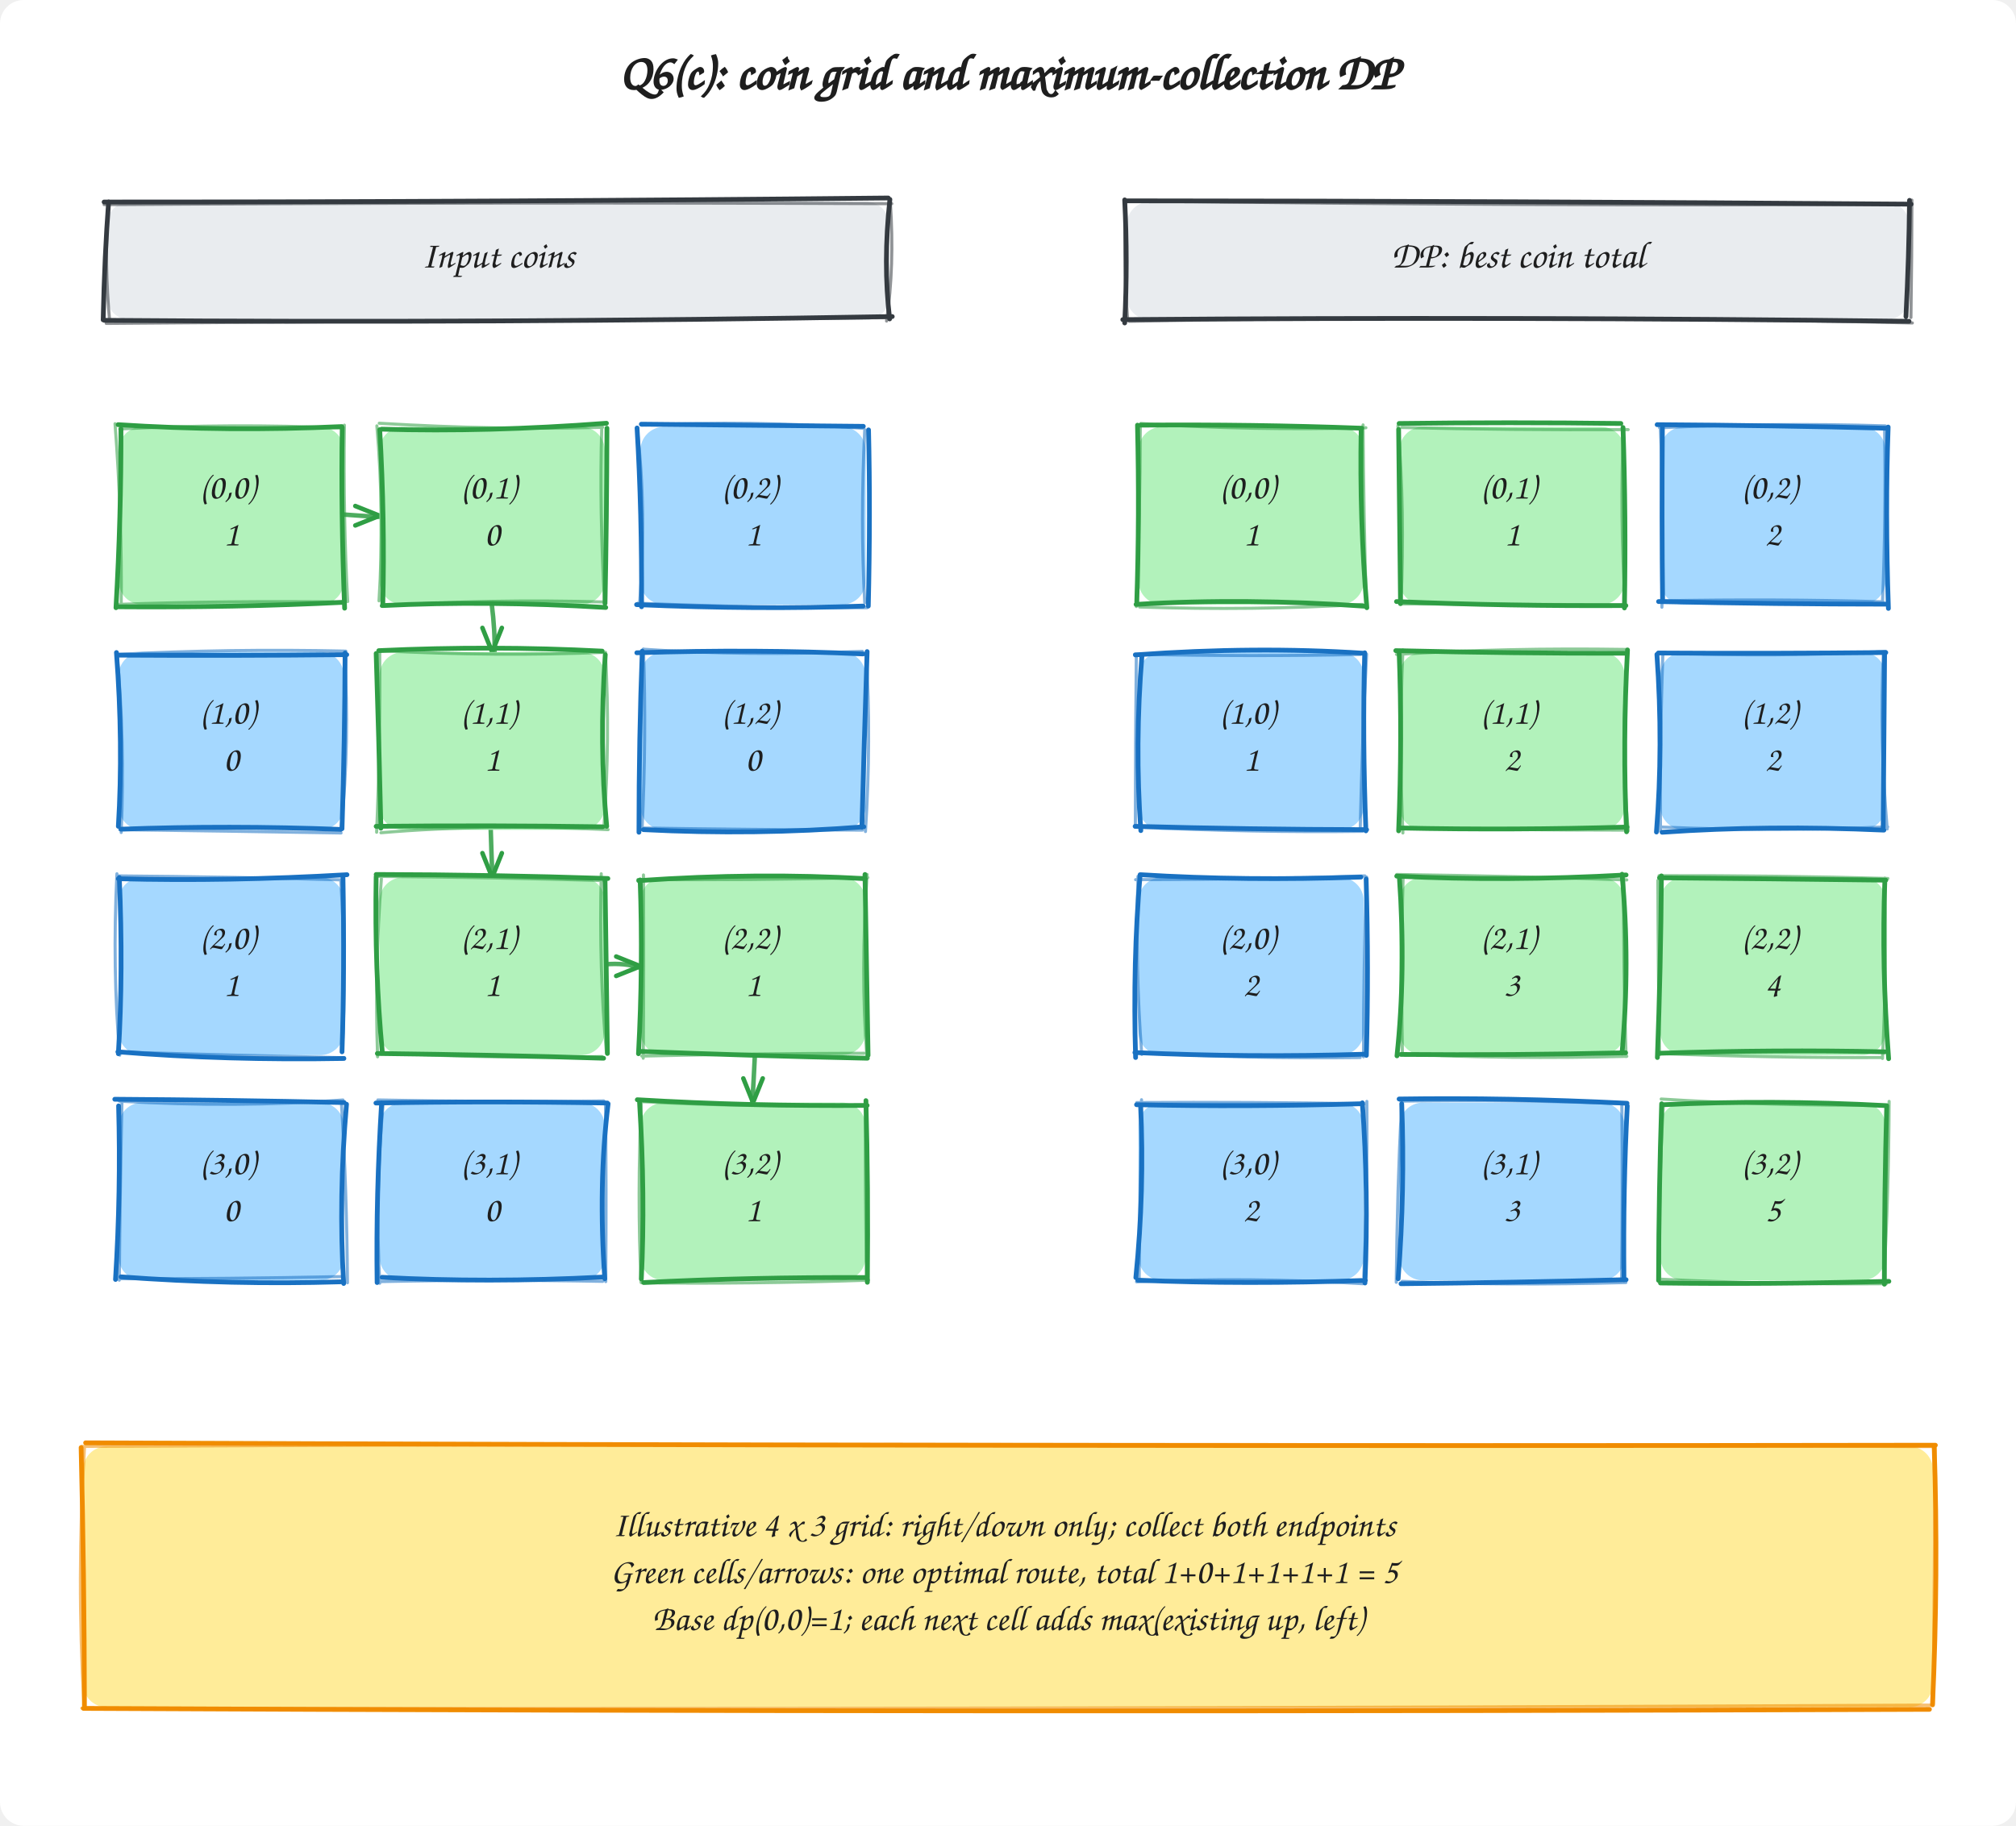
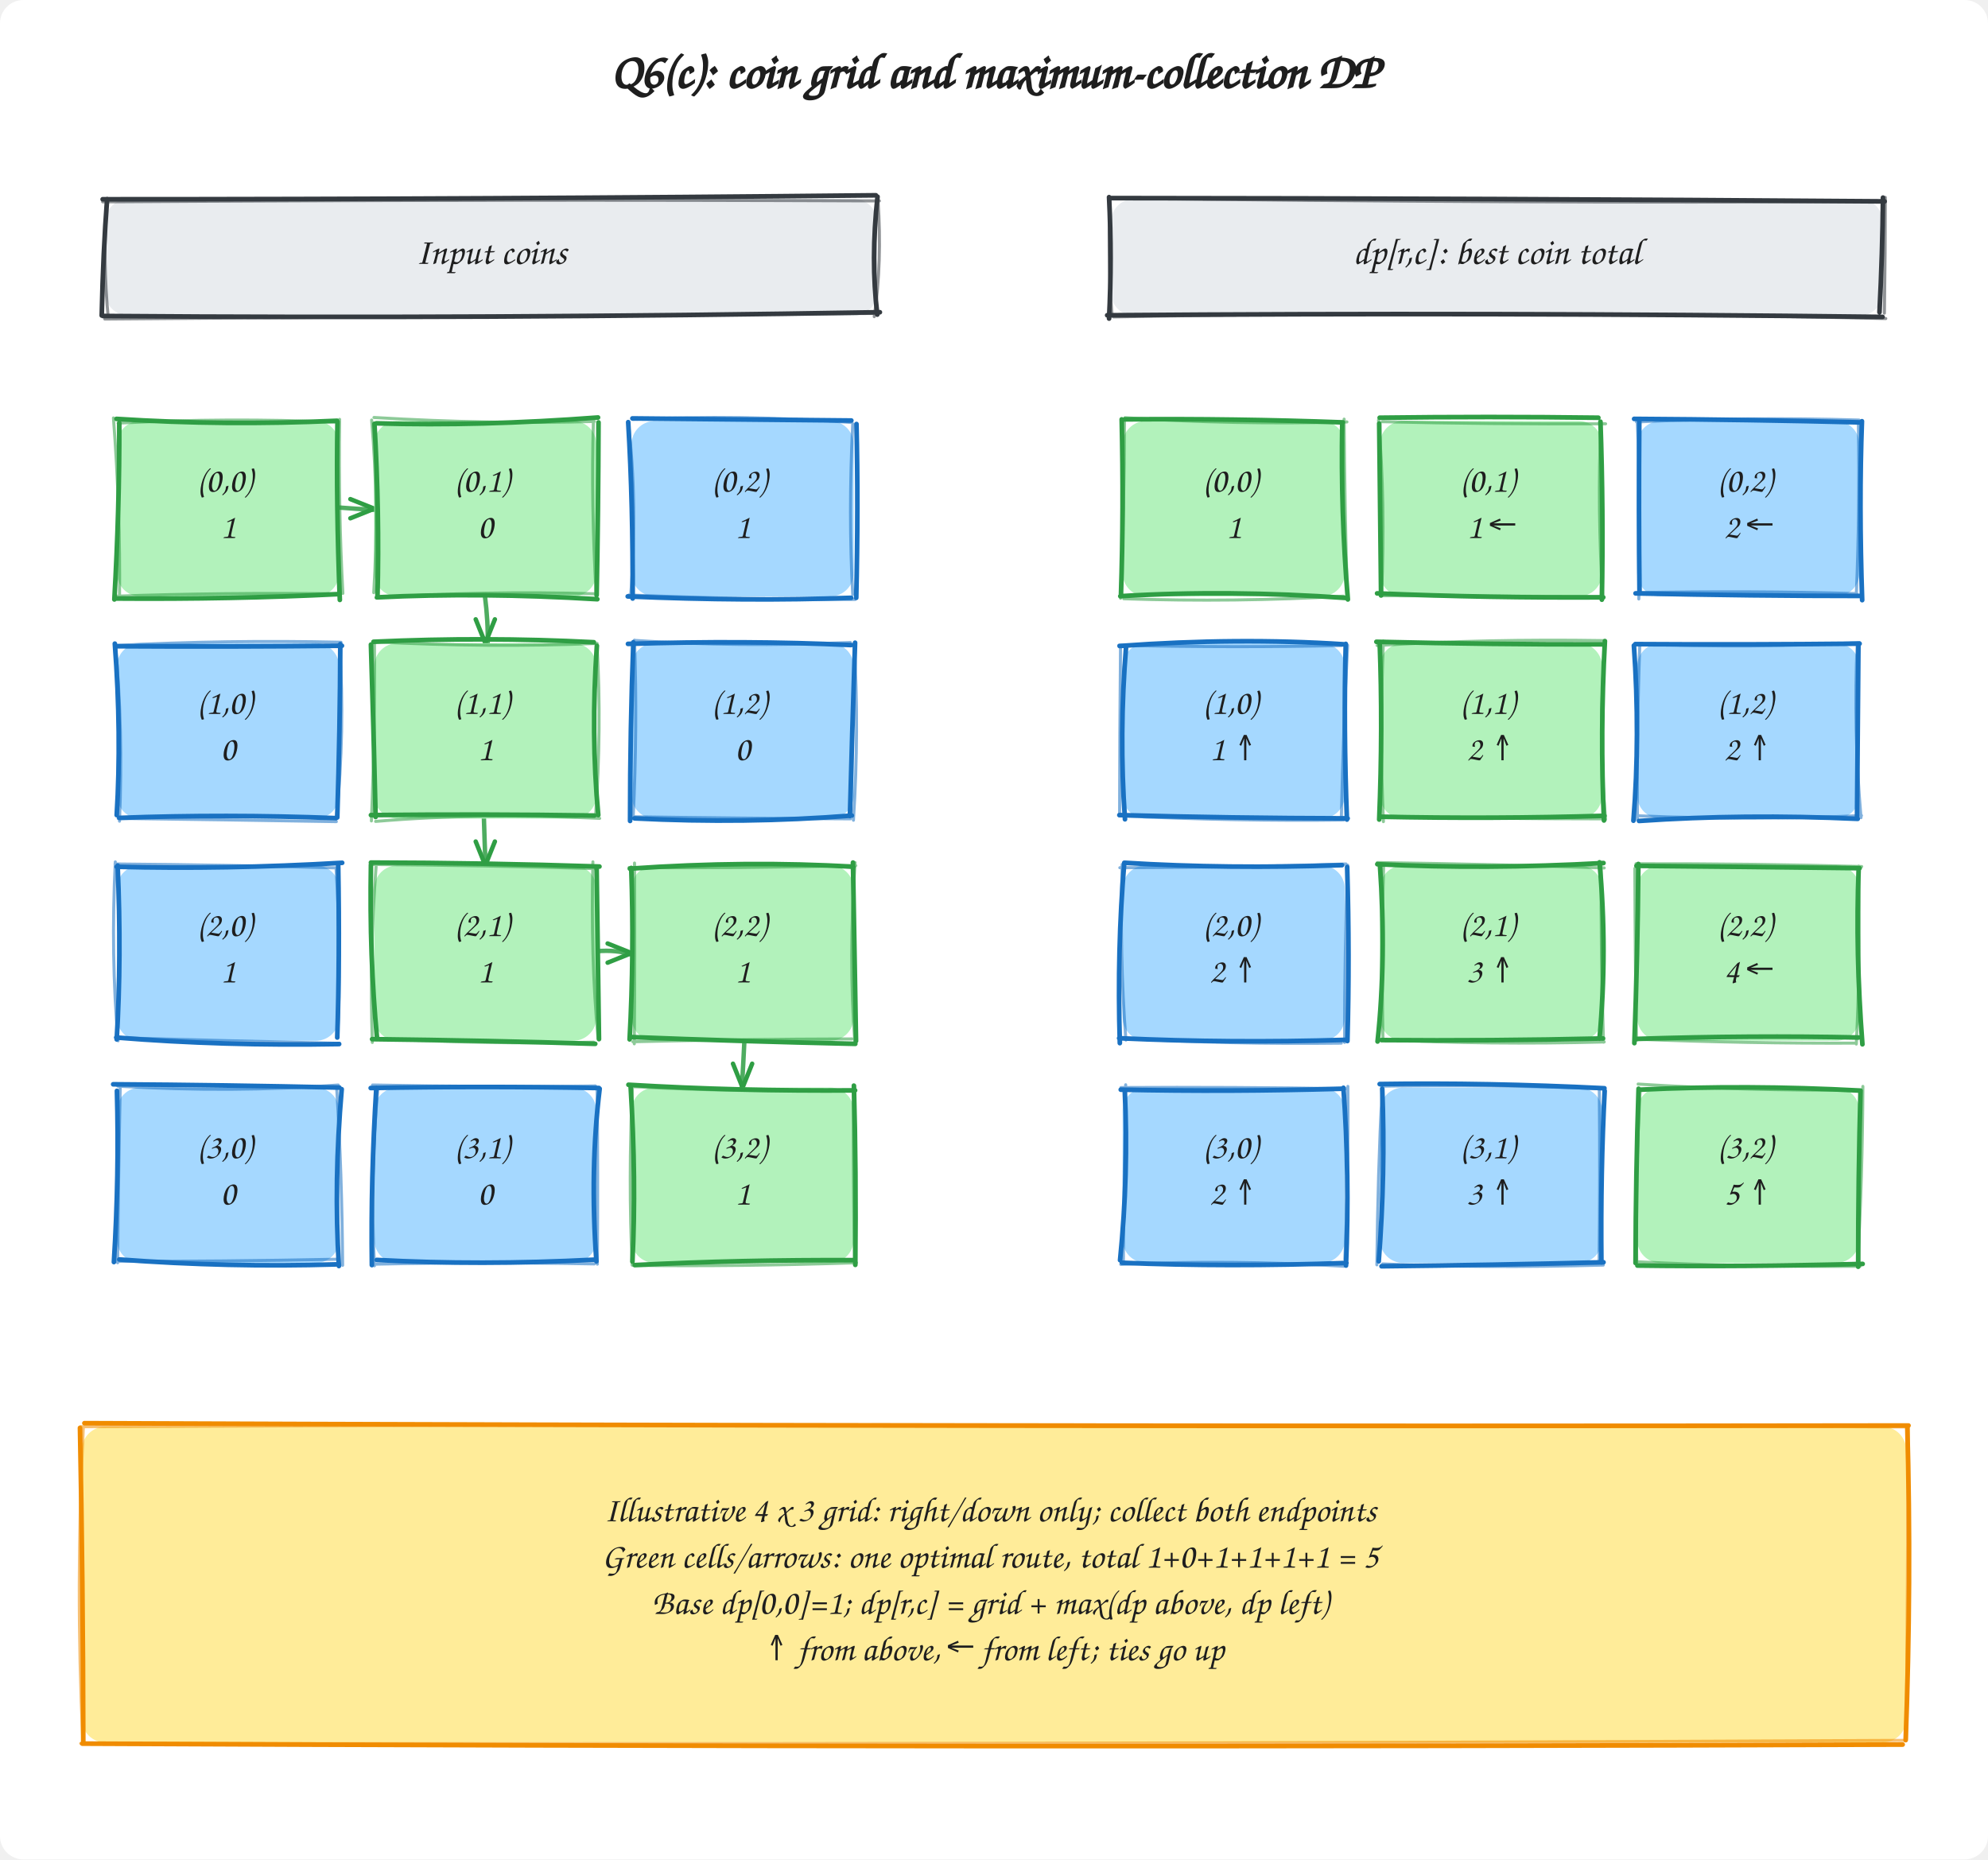
- <svg xmlns="http://www.w3.org/2000/svg" width="850" height="770" viewBox="0 0 850 770" role="img" aria-label="Q6(c): coin grid and maximum-collection DP">
-   <rect width="850" height="770" fill="#ffffff" rx="10" />
+ <svg xmlns="http://www.w3.org/2000/svg" width="850" height="795" viewBox="0 0 850 795" role="img" aria-label="Q6(c): coin grid and maximum-collection DP">
+   <rect width="850" height="795" fill="#ffffff" rx="10" />
  <text text-anchor="middle" dominant-baseline="central" font-family="&quot;Segoe Print&quot;, &quot;Bradley Hand&quot;, Chilanka, &quot;Comic Sans MS&quot;, &quot;Comic Neue&quot;, cursive" font-size="21" font-weight="bold" fill="#1e1e1e">
    <tspan x="425.0" y="34.0">Q6(c): coin grid and maximum-collection DP</tspan>
  </text>
  <path d="M144.9 217.0 Q152.5 217.6 160.6 218.0" fill="none" stroke="#2f9e44" stroke-width="1.9" stroke-linecap="round" opacity="0.85" />
  <path d="M149.8 221.6 L160.0 217.5 L149.8 213.4" fill="none" stroke="#2f9e44" stroke-width="1.9" stroke-linecap="round" stroke-linejoin="round" />
  <path d="M207.3 254.5 Q208.8 266.3 208.5 275.4" fill="none" stroke="#2f9e44" stroke-width="1.9" stroke-linecap="round" opacity="0.85" />
  <path d="M203.4 264.8 L207.5 275.0 L211.6 264.8" fill="none" stroke="#2f9e44" stroke-width="1.9" stroke-linecap="round" stroke-linejoin="round" />
  <path d="M206.9 349.7 Q207.2 360.3 207.6 369.7" fill="none" stroke="#2f9e44" stroke-width="1.9" stroke-linecap="round" opacity="0.85" />
  <path d="M203.4 359.8 L207.5 370.0 L211.6 359.8" fill="none" stroke="#2f9e44" stroke-width="1.9" stroke-linecap="round" stroke-linejoin="round" />
  <path d="M255.3 406.7 Q263.4 406.0 270.0 408.1" fill="none" stroke="#2f9e44" stroke-width="1.9" stroke-linecap="round" opacity="0.85" />
  <path d="M259.8 411.6 L270.0 407.5 L259.8 403.4" fill="none" stroke="#2f9e44" stroke-width="1.9" stroke-linecap="round" stroke-linejoin="round" />
  <path d="M318.3 444.6 Q317.8 455.0 317.2 465.2" fill="none" stroke="#2f9e44" stroke-width="1.9" stroke-linecap="round" opacity="0.85" />
  <path d="M313.4 454.8 L317.5 465.0 L321.6 454.8" fill="none" stroke="#2f9e44" stroke-width="1.9" stroke-linecap="round" stroke-linejoin="round" />
  <rect x="45.0" y="85.0" width="330.0" height="50.0" rx="10" fill="#e9ecef" />
  <path d="M43.9 85.2 Q209.4 85.2 374.5 83.5 M375.2 84.1 Q372.3 110.9 375.1 134.5 M376.2 133.5 Q209.5 136.4 44.0 135.1 M43.5 134.9 Q44.1 107.5 45.8 85.1" fill="none" stroke="#343a40" stroke-width="2" stroke-linecap="round" />
  <path d="M43.9 86.3 Q211.1 85.2 376.0 85.9 M375.4 85.6 Q377.2 112.1 373.8 135.4 M373.9 134.0 Q209.4 135.1 44.8 136.4 M46.3 136.1 Q43.9 111.2 45.6 86.1" fill="none" stroke="#343a40" stroke-width="1.3" stroke-linecap="round" opacity="0.55" />
  <text text-anchor="middle" dominant-baseline="central" font-family="&quot;Segoe Print&quot;, &quot;Bradley Hand&quot;, Chilanka, &quot;Comic Sans MS&quot;, &quot;Comic Neue&quot;, cursive" font-size="16" font-weight="normal" fill="#1e1e1e">
    <tspan x="210.0" y="110.0">Input coins</tspan>
  </text>
  <rect x="475.0" y="85.0" width="330.0" height="50.0" rx="10" fill="#e9ecef" />
  <path d="M475.1 84.7 Q637.4 84.8 805.8 86.1 M805.1 84.5 Q804.9 107.9 803.6 133.5 M804.9 135.5 Q638.4 133.5 473.4 134.8 M474.2 136.2 Q475.5 110.6 474.2 84.3" fill="none" stroke="#343a40" stroke-width="2" stroke-linecap="round" />
  <path d="M476.4 84.7 Q642.3 87.0 805.1 86.2 M806.1 84.4 Q806.1 107.2 805.7 133.9 M806.3 136.2 Q641.6 132.4 476.1 135.5 M475.4 134.2 Q473.7 112.8 474.5 85.2" fill="none" stroke="#343a40" stroke-width="1.3" stroke-linecap="round" opacity="0.55" />
  <text text-anchor="middle" dominant-baseline="central" font-family="&quot;Segoe Print&quot;, &quot;Bradley Hand&quot;, Chilanka, &quot;Comic Sans MS&quot;, &quot;Comic Neue&quot;, cursive" font-size="16" font-weight="normal" fill="#1e1e1e">
-     <tspan x="640.0" y="110.0">DP: best coin total</tspan>
+     <tspan x="640.0" y="110.0">dp[r,c]: best coin total</tspan>
  </text>
  <rect x="50.0" y="180.0" width="95.0" height="75.0" rx="10" fill="#b2f2bb" />
  <path d="M49.8 179.1 Q96.0 182.1 144.1 179.9 M144.3 180.3 Q143.7 215.3 145.3 256.5 M145.2 254.0 Q99.2 256.3 49.2 255.9 M48.9 256.3 Q51.1 217.7 51.0 180.9" fill="none" stroke="#2f9e44" stroke-width="2" stroke-linecap="round" />
  <path d="M50.5 180.9 Q98.2 178.5 143.6 180.5 M145.2 179.3 Q144.7 219.2 146.6 253.7 M144.4 253.9 Q94.7 253.3 49.6 254.9 M51.1 255.8 Q51.5 217.4 48.5 178.7" fill="none" stroke="#2f9e44" stroke-width="1.3" stroke-linecap="round" opacity="0.55" />
  <text text-anchor="middle" dominant-baseline="central" font-family="&quot;Segoe Print&quot;, &quot;Bradley Hand&quot;, Chilanka, &quot;Comic Sans MS&quot;, &quot;Comic Neue&quot;, cursive" font-size="15" font-weight="normal" fill="#1e1e1e">
    <tspan x="97.5" y="207.6">(0,0)</tspan>
    <tspan x="97.5" y="227.4">1</tspan>
  </text>
  <rect x="160.0" y="180.0" width="95.0" height="75.0" rx="10" fill="#b2f2bb" />
  <path d="M160.9 181.0 Q205.5 182.3 255.7 178.5 M255.9 180.6 Q255.8 218.5 255.1 254.5 M255.4 256.2 Q205.6 253.2 161.2 255.4 M161.4 254.7 Q162.3 219.5 160.1 181.2" fill="none" stroke="#2f9e44" stroke-width="2" stroke-linecap="round" />
  <path d="M159.9 178.5 Q209.5 181.5 254.1 180.2 M253.7 180.8 Q252.7 215.0 254.9 254.1 M255.3 253.9 Q206.2 252.5 160.8 255.6 M159.8 253.4 Q162.1 216.7 158.9 179.6" fill="none" stroke="#2f9e44" stroke-width="1.3" stroke-linecap="round" opacity="0.55" />
  <text text-anchor="middle" dominant-baseline="central" font-family="&quot;Segoe Print&quot;, &quot;Bradley Hand&quot;, Chilanka, &quot;Comic Sans MS&quot;, &quot;Comic Neue&quot;, cursive" font-size="15" font-weight="normal" fill="#1e1e1e">
    <tspan x="207.5" y="207.6">(0,1)</tspan>
    <tspan x="207.5" y="227.4">0</tspan>
  </text>
  <rect x="270.0" y="180.0" width="95.0" height="75.0" rx="10" fill="#a5d8ff" />
  <path d="M270.4 178.9 Q320.0 179.4 364.0 179.8 M366.2 181.3 Q367.0 216.4 366.1 255.6 M363.9 255.6 Q319.8 257.2 268.4 255.0 M270.5 255.9 Q270.7 216.0 268.6 180.5" fill="none" stroke="#1971c2" stroke-width="2" stroke-linecap="round" />
  <path d="M270.6 179.3 Q317.2 177.2 363.6 180.6 M364.6 181.2 Q362.7 219.9 364.6 254.2 M365.6 256.3 Q319.3 256.4 268.9 254.4 M269.7 254.2 Q272.7 215.4 268.6 180.2" fill="none" stroke="#1971c2" stroke-width="1.3" stroke-linecap="round" opacity="0.55" />
  <text text-anchor="middle" dominant-baseline="central" font-family="&quot;Segoe Print&quot;, &quot;Bradley Hand&quot;, Chilanka, &quot;Comic Sans MS&quot;, &quot;Comic Neue&quot;, cursive" font-size="15" font-weight="normal" fill="#1e1e1e">
    <tspan x="317.5" y="207.6">(0,2)</tspan>
    <tspan x="317.5" y="227.4">1</tspan>
  </text>
  <rect x="50.0" y="275.0" width="95.0" height="75.0" rx="10" fill="#a5d8ff" />
  <path d="M50.0 276.3 Q98.3 276.6 146.2 276.1 M145.5 275.4 Q145.4 311.2 144.2 349.5 M143.7 349.8 Q96.4 348.0 51.0 349.7 M49.9 348.5 Q52.0 314.0 49.1 275.2" fill="none" stroke="#1971c2" stroke-width="2" stroke-linecap="round" />
  <path d="M49.4 276.0 Q96.9 273.5 145.8 274.6 M145.2 276.5 Q147.6 312.0 143.8 350.0 M143.8 351.3 Q96.4 350.5 50.5 349.9 M51.1 351.1 Q52.7 311.7 49.3 275.3" fill="none" stroke="#1971c2" stroke-width="1.3" stroke-linecap="round" opacity="0.55" />
  <text text-anchor="middle" dominant-baseline="central" font-family="&quot;Segoe Print&quot;, &quot;Bradley Hand&quot;, Chilanka, &quot;Comic Sans MS&quot;, &quot;Comic Neue&quot;, cursive" font-size="15" font-weight="normal" fill="#1e1e1e">
    <tspan x="97.5" y="302.6">(1,0)</tspan>
    <tspan x="97.5" y="322.4">0</tspan>
  </text>
  <rect x="160.0" y="275.0" width="95.0" height="75.0" rx="10" fill="#b2f2bb" />
  <path d="M159.7 274.4 Q207.3 272.2 253.9 274.6 M255.2 276.1 Q252.6 314.0 255.8 348.5 M254.1 348.7 Q208.0 348.0 158.6 348.5 M160.6 349.3 Q159.7 309.7 158.6 275.6" fill="none" stroke="#2f9e44" stroke-width="2" stroke-linecap="round" />
  <path d="M159.9 274.4 Q209.5 277.0 255.3 275.1 M255.3 276.5 Q257.3 310.9 254.6 349.5 M256.4 349.9 Q205.4 347.4 160.6 351.2 M158.8 351.0 Q160.4 312.3 160.1 275.2" fill="none" stroke="#2f9e44" stroke-width="1.3" stroke-linecap="round" opacity="0.55" />
  <text text-anchor="middle" dominant-baseline="central" font-family="&quot;Segoe Print&quot;, &quot;Bradley Hand&quot;, Chilanka, &quot;Comic Sans MS&quot;, &quot;Comic Neue&quot;, cursive" font-size="15" font-weight="normal" fill="#1e1e1e">
    <tspan x="207.5" y="302.6">(1,1)</tspan>
    <tspan x="207.5" y="322.4">1</tspan>
  </text>
  <rect x="270.0" y="275.0" width="95.0" height="75.0" rx="10" fill="#a5d8ff" />
  <path d="M268.5 275.3 Q318.6 273.7 363.9 275.8 M365.6 274.8 Q364.3 314.6 363.4 348.9 M364.2 348.7 Q318.6 352.3 271.3 349.9 M269.4 351.0 Q269.4 311.0 270.8 274.6" fill="none" stroke="#1971c2" stroke-width="2" stroke-linecap="round" />
  <path d="M271.2 273.8 Q315.4 276.8 363.6 274.7 M365.2 275.2 Q367.4 312.0 364.9 350.7 M363.6 350.1 Q316.4 349.9 270.0 349.2 M270.7 349.9 Q272.6 311.3 271.3 273.7" fill="none" stroke="#1971c2" stroke-width="1.3" stroke-linecap="round" opacity="0.55" />
  <text text-anchor="middle" dominant-baseline="central" font-family="&quot;Segoe Print&quot;, &quot;Bradley Hand&quot;, Chilanka, &quot;Comic Sans MS&quot;, &quot;Comic Neue&quot;, cursive" font-size="15" font-weight="normal" fill="#1e1e1e">
    <tspan x="317.5" y="302.6">(1,2)</tspan>
    <tspan x="317.5" y="322.4">0</tspan>
  </text>
  <rect x="50.0" y="370.0" width="95.0" height="75.0" rx="10" fill="#a5d8ff" />
  <path d="M49.9 370.6 Q96.4 371.8 146.3 368.9 M144.6 369.7 Q145.3 410.2 144.2 443.6 M145.0 446.4 Q95.3 447.3 49.7 443.6 M49.9 444.4 Q52.0 409.5 50.3 370.1" fill="none" stroke="#1971c2" stroke-width="2" stroke-linecap="round" />
  <path d="M49.2 369.4 Q98.7 369.8 144.9 371.1 M143.7 371.4 Q146.1 409.4 144.3 443.6 M145.2 446.1 Q96.8 445.0 50.2 443.7 M50.5 445.0 Q47.3 408.7 49.3 368.5" fill="none" stroke="#1971c2" stroke-width="1.3" stroke-linecap="round" opacity="0.55" />
  <text text-anchor="middle" dominant-baseline="central" font-family="&quot;Segoe Print&quot;, &quot;Bradley Hand&quot;, Chilanka, &quot;Comic Sans MS&quot;, &quot;Comic Neue&quot;, cursive" font-size="15" font-weight="normal" fill="#1e1e1e">
    <tspan x="97.5" y="397.6">(2,0)</tspan>
    <tspan x="97.5" y="417.4">1</tspan>
  </text>
  <rect x="160.0" y="370.0" width="95.0" height="75.0" rx="10" fill="#b2f2bb" />
  <path d="M158.6 368.8 Q207.3 368.9 256.3 370.5 M255.1 371.1 Q255.6 410.2 256.1 444.3 M254.5 446.3 Q210.0 444.9 159.1 444.3 M161.2 443.8 Q157.9 409.3 158.6 369.7" fill="none" stroke="#2f9e44" stroke-width="2" stroke-linecap="round" />
  <path d="M158.7 369.6 Q208.5 370.0 255.0 371.4 M253.5 368.5 Q252.5 409.5 255.7 443.9 M253.8 445.6 Q209.1 446.6 161.2 444.0 M159.2 445.7 Q157.9 408.4 160.8 370.6" fill="none" stroke="#2f9e44" stroke-width="1.3" stroke-linecap="round" opacity="0.55" />
  <text text-anchor="middle" dominant-baseline="central" font-family="&quot;Segoe Print&quot;, &quot;Bradley Hand&quot;, Chilanka, &quot;Comic Sans MS&quot;, &quot;Comic Neue&quot;, cursive" font-size="15" font-weight="normal" fill="#1e1e1e">
    <tspan x="207.5" y="397.6">(2,1)</tspan>
    <tspan x="207.5" y="417.4">1</tspan>
  </text>
  <rect x="270.0" y="370.0" width="95.0" height="75.0" rx="10" fill="#b2f2bb" />
  <path d="M269.3 371.4 Q319.6 367.9 364.9 370.6 M364.7 368.8 Q365.4 407.9 366.0 445.1 M365.7 446.3 Q315.1 445.2 269.7 443.4 M269.2 444.4 Q271.2 407.3 269.9 371.1" fill="none" stroke="#2f9e44" stroke-width="2" stroke-linecap="round" />
  <path d="M269.0 370.9 Q316.0 371.3 365.9 370.1 M365.6 368.8 Q362.8 410.0 365.5 445.4 M364.3 444.2 Q316.4 444.3 270.6 445.4 M271.2 446.3 Q271.5 410.2 271.3 369.0" fill="none" stroke="#2f9e44" stroke-width="1.3" stroke-linecap="round" opacity="0.55" />
  <text text-anchor="middle" dominant-baseline="central" font-family="&quot;Segoe Print&quot;, &quot;Bradley Hand&quot;, Chilanka, &quot;Comic Sans MS&quot;, &quot;Comic Neue&quot;, cursive" font-size="15" font-weight="normal" fill="#1e1e1e">
    <tspan x="317.5" y="397.6">(2,2)</tspan>
    <tspan x="317.5" y="417.4">1</tspan>
  </text>
  <rect x="50.0" y="465.0" width="95.0" height="75.0" rx="10" fill="#a5d8ff" />
  <path d="M48.4 463.6 Q96.0 463.9 145.1 465.0 M146.1 465.7 Q142.7 505.1 144.9 541.3 M143.6 540.6 Q97.8 542.0 51.0 538.5 M48.7 539.6 Q51.0 502.5 50.0 466.4" fill="none" stroke="#1971c2" stroke-width="2" stroke-linecap="round" />
  <path d="M50.4 464.4 Q99.6 467.3 144.6 463.9 M144.0 465.9 Q146.2 500.8 146.5 541.0 M143.6 538.4 Q95.5 539.4 48.6 539.3 M50.3 539.9 Q50.6 503.3 51.4 465.3" fill="none" stroke="#1971c2" stroke-width="1.3" stroke-linecap="round" opacity="0.55" />
  <text text-anchor="middle" dominant-baseline="central" font-family="&quot;Segoe Print&quot;, &quot;Bradley Hand&quot;, Chilanka, &quot;Comic Sans MS&quot;, &quot;Comic Neue&quot;, cursive" font-size="15" font-weight="normal" fill="#1e1e1e">
    <tspan x="97.5" y="492.6">(3,0)</tspan>
    <tspan x="97.5" y="512.4">0</tspan>
  </text>
  <rect x="160.0" y="465.0" width="95.0" height="75.0" rx="10" fill="#a5d8ff" />
  <path d="M158.5 465.2 Q205.2 464.3 256.1 465.2 M256.4 465.5 Q252.2 499.8 255.0 539.3 M253.9 538.6 Q205.4 541.1 161.1 538.7 M159.0 540.9 Q158.5 503.8 160.9 465.1" fill="none" stroke="#1971c2" stroke-width="2" stroke-linecap="round" />
  <path d="M159.3 463.9 Q208.0 464.9 254.6 464.3 M255.3 465.3 Q255.7 500.4 255.4 540.5 M254.1 540.4 Q206.9 539.5 160.6 540.5 M160.1 541.2 Q158.1 503.2 161.6 464.9" fill="none" stroke="#1971c2" stroke-width="1.3" stroke-linecap="round" opacity="0.55" />
  <text text-anchor="middle" dominant-baseline="central" font-family="&quot;Segoe Print&quot;, &quot;Bradley Hand&quot;, Chilanka, &quot;Comic Sans MS&quot;, &quot;Comic Neue&quot;, cursive" font-size="15" font-weight="normal" fill="#1e1e1e">
    <tspan x="207.5" y="492.6">(3,1)</tspan>
    <tspan x="207.5" y="512.4">0</tspan>
  </text>
  <rect x="270.0" y="465.0" width="95.0" height="75.0" rx="10" fill="#b2f2bb" />
  <path d="M268.7 463.8 Q315.7 466.6 365.6 466.2 M365.1 464.2 Q366.1 500.4 365.7 540.8 M365.4 538.8 Q316.3 538.6 271.4 540.9 M270.4 539.4 Q272.1 504.8 269.6 463.9" fill="none" stroke="#2f9e44" stroke-width="2" stroke-linecap="round" />
  <path d="M270.5 464.6 Q317.6 467.1 364.7 466.1 M364.9 463.9 Q364.7 501.3 365.4 540.7 M366.2 539.9 Q315.0 541.6 270.5 541.0 M270.3 540.9 Q268.6 504.5 270.4 464.7" fill="none" stroke="#2f9e44" stroke-width="1.3" stroke-linecap="round" opacity="0.55" />
  <text text-anchor="middle" dominant-baseline="central" font-family="&quot;Segoe Print&quot;, &quot;Bradley Hand&quot;, Chilanka, &quot;Comic Sans MS&quot;, &quot;Comic Neue&quot;, cursive" font-size="15" font-weight="normal" fill="#1e1e1e">
    <tspan x="317.5" y="492.6">(3,2)</tspan>
    <tspan x="317.5" y="512.4">1</tspan>
  </text>
  <rect x="480.0" y="180.0" width="95.0" height="75.0" rx="10" fill="#b2f2bb" />
  <path d="M480.9 179.3 Q528.2 178.9 574.2 180.6 M573.9 181.2 Q573.2 219.0 576.3 256.3 M576.0 255.7 Q525.0 252.1 479.0 254.9 M479.3 253.9 Q480.5 217.4 479.6 179.3" fill="none" stroke="#2f9e44" stroke-width="2" stroke-linecap="round" />
  <path d="M481.0 178.6 Q528.1 181.7 575.9 180.4 M574.7 179.2 Q574.9 215.1 576.1 256.2 M574.4 254.9 Q528.1 257.6 480.5 256.0 M479.1 255.8 Q480.7 218.1 480.8 179.5" fill="none" stroke="#2f9e44" stroke-width="1.3" stroke-linecap="round" opacity="0.55" />
  <text text-anchor="middle" dominant-baseline="central" font-family="&quot;Segoe Print&quot;, &quot;Bradley Hand&quot;, Chilanka, &quot;Comic Sans MS&quot;, &quot;Comic Neue&quot;, cursive" font-size="15" font-weight="normal" fill="#1e1e1e">
    <tspan x="527.5" y="207.6">(0,0)</tspan>
    <tspan x="527.5" y="227.4">1</tspan>
  </text>
  <rect x="590.0" y="180.0" width="95.0" height="75.0" rx="10" fill="#b2f2bb" />
  <path d="M589.9 178.6 Q636.3 178.0 683.4 178.6 M684.3 180.3 Q685.6 218.1 684.9 256.4 M685.5 255.4 Q636.0 255.7 588.8 253.7 M590.5 254.6 Q590.1 219.6 589.7 181.1" fill="none" stroke="#2f9e44" stroke-width="2" stroke-linecap="round" />
  <path d="M591.0 180.3 Q635.9 181.4 686.5 181.2 M684.5 180.4 Q682.9 217.5 685.3 256.0 M685.4 255.1 Q638.2 254.8 590.2 254.7 M590.7 254.0 Q592.4 215.1 589.4 179.6" fill="none" stroke="#2f9e44" stroke-width="1.3" stroke-linecap="round" opacity="0.55" />
  <text text-anchor="middle" dominant-baseline="central" font-family="&quot;Segoe Print&quot;, &quot;Bradley Hand&quot;, Chilanka, &quot;Comic Sans MS&quot;, &quot;Comic Neue&quot;, cursive" font-size="15" font-weight="normal" fill="#1e1e1e">
    <tspan x="637.5" y="207.6">(0,1)</tspan>
-     <tspan x="637.5" y="227.4">1</tspan>
+     <tspan x="637.5" y="227.4">1 ←</tspan>
  </text>
  <rect x="700.0" y="180.0" width="95.0" height="75.0" rx="10" fill="#a5d8ff" />
  <path d="M698.7 179.1 Q748.5 179.4 795.4 180.6 M796.1 180.1 Q794.8 215.6 796.2 256.6 M795.7 254.8 Q749.7 254.8 699.3 253.7 M701.0 253.6 Q700.6 219.2 700.9 180.4" fill="none" stroke="#1971c2" stroke-width="2" stroke-linecap="round" />
  <path d="M699.7 180.4 Q748.8 178.2 794.9 179.6 M794.6 181.4 Q795.2 219.0 793.7 254.3 M793.9 253.8 Q749.1 252.5 699.9 253.4 M700.7 256.1 Q701.6 214.7 700.1 181.2" fill="none" stroke="#1971c2" stroke-width="1.3" stroke-linecap="round" opacity="0.55" />
  <text text-anchor="middle" dominant-baseline="central" font-family="&quot;Segoe Print&quot;, &quot;Bradley Hand&quot;, Chilanka, &quot;Comic Sans MS&quot;, &quot;Comic Neue&quot;, cursive" font-size="15" font-weight="normal" fill="#1e1e1e">
    <tspan x="747.5" y="207.6">(0,2)</tspan>
-     <tspan x="747.5" y="227.4">2</tspan>
+     <tspan x="747.5" y="227.4">2 ←</tspan>
  </text>
  <rect x="480.0" y="275.0" width="95.0" height="75.0" rx="10" fill="#a5d8ff" />
  <path d="M478.7 276.2 Q529.4 272.5 574.9 275.5 M575.4 275.3 Q574.4 311.1 575.9 350.4 M576.2 349.9 Q526.5 349.8 478.6 348.5 M481.0 350.3 Q478.4 313.9 481.5 276.2" fill="none" stroke="#1971c2" stroke-width="2" stroke-linecap="round" />
  <path d="M478.4 275.9 Q528.8 277.0 573.6 276.0 M576.2 275.9 Q574.4 309.7 573.5 350.2 M574.5 350.6 Q529.3 351.2 479.0 348.8 M478.7 348.9 Q478.7 315.3 479.1 276.3" fill="none" stroke="#1971c2" stroke-width="1.3" stroke-linecap="round" opacity="0.55" />
  <text text-anchor="middle" dominant-baseline="central" font-family="&quot;Segoe Print&quot;, &quot;Bradley Hand&quot;, Chilanka, &quot;Comic Sans MS&quot;, &quot;Comic Neue&quot;, cursive" font-size="15" font-weight="normal" fill="#1e1e1e">
    <tspan x="527.5" y="302.6">(1,0)</tspan>
-     <tspan x="527.5" y="322.4">1</tspan>
+     <tspan x="527.5" y="322.4">1 ↑</tspan>
  </text>
  <rect x="590.0" y="275.0" width="95.0" height="75.0" rx="10" fill="#b2f2bb" />
  <path d="M588.5 274.4 Q639.2 275.6 684.9 275.5 M686.2 274.1 Q684.1 313.2 685.8 350.8 M686.0 348.8 Q638.2 350.2 590.0 349.2 M589.7 350.4 Q591.3 310.7 589.9 274.6" fill="none" stroke="#2f9e44" stroke-width="2" stroke-linecap="round" />
  <path d="M588.8 276.0 Q635.1 273.1 685.7 273.9 M686.3 274.3 Q683.2 313.8 686.5 350.4 M685.2 350.1 Q638.1 350.1 591.2 349.0 M591.5 351.3 Q589.8 313.8 591.5 274.1" fill="none" stroke="#2f9e44" stroke-width="1.3" stroke-linecap="round" opacity="0.55" />
  <text text-anchor="middle" dominant-baseline="central" font-family="&quot;Segoe Print&quot;, &quot;Bradley Hand&quot;, Chilanka, &quot;Comic Sans MS&quot;, &quot;Comic Neue&quot;, cursive" font-size="15" font-weight="normal" fill="#1e1e1e">
    <tspan x="637.5" y="302.6">(1,1)</tspan>
-     <tspan x="637.5" y="322.4">2</tspan>
+     <tspan x="637.5" y="322.4">2 ↑</tspan>
  </text>
  <rect x="700.0" y="275.0" width="95.0" height="75.0" rx="10" fill="#a5d8ff" />
  <path d="M699.2 275.4 Q746.9 275.7 795.1 275.2 M794.6 275.7 Q794.3 314.9 794.0 349.4 M794.3 350.1 Q745.6 347.9 700.8 351.0 M698.4 350.9 Q701.3 314.5 698.6 276.0" fill="none" stroke="#1971c2" stroke-width="2" stroke-linecap="round" />
  <path d="M699.0 275.3 Q750.3 277.3 795.0 274.7 M794.1 274.9 Q792.4 311.7 795.7 349.6 M795.9 348.7 Q749.4 350.9 700.5 348.8 M700.1 350.5 Q699.8 312.3 701.1 276.2" fill="none" stroke="#1971c2" stroke-width="1.3" stroke-linecap="round" opacity="0.55" />
  <text text-anchor="middle" dominant-baseline="central" font-family="&quot;Segoe Print&quot;, &quot;Bradley Hand&quot;, Chilanka, &quot;Comic Sans MS&quot;, &quot;Comic Neue&quot;, cursive" font-size="15" font-weight="normal" fill="#1e1e1e">
    <tspan x="747.5" y="302.6">(1,2)</tspan>
-     <tspan x="747.5" y="322.4">2</tspan>
+     <tspan x="747.5" y="322.4">2 ↑</tspan>
  </text>
  <rect x="480.0" y="370.0" width="95.0" height="75.0" rx="10" fill="#a5d8ff" />
  <path d="M481.0 368.9 Q524.7 371.6 573.8 369.9 M576.0 370.7 Q577.1 409.1 576.1 445.1 M575.2 444.6 Q526.7 446.1 478.5 443.9 M478.8 446.0 Q477.6 405.6 480.7 368.9" fill="none" stroke="#1971c2" stroke-width="2" stroke-linecap="round" />
  <path d="M478.8 371.0 Q527.7 370.9 575.5 369.4 M576.2 369.9 Q574.9 406.9 574.9 445.7 M573.5 446.0 Q525.3 446.6 480.3 443.9 M481.4 444.7 Q478.6 408.5 479.8 369.6" fill="none" stroke="#1971c2" stroke-width="1.3" stroke-linecap="round" opacity="0.55" />
  <text text-anchor="middle" dominant-baseline="central" font-family="&quot;Segoe Print&quot;, &quot;Bradley Hand&quot;, Chilanka, &quot;Comic Sans MS&quot;, &quot;Comic Neue&quot;, cursive" font-size="15" font-weight="normal" fill="#1e1e1e">
    <tspan x="527.5" y="397.6">(2,0)</tspan>
-     <tspan x="527.5" y="417.4">2</tspan>
+     <tspan x="527.5" y="417.4">2 ↑</tspan>
  </text>
  <rect x="590.0" y="370.0" width="95.0" height="75.0" rx="10" fill="#b2f2bb" />
  <path d="M588.9 369.5 Q635.3 371.8 685.6 369.0 M683.9 368.7 Q687.3 406.2 683.9 444.1 M685.4 444.0 Q637.8 445.1 590.7 444.7 M589.0 445.3 Q592.8 409.8 590.0 369.7" fill="none" stroke="#2f9e44" stroke-width="2" stroke-linecap="round" />
  <path d="M588.9 368.8 Q640.1 369.5 685.9 371.1 M684.6 369.2 Q684.4 408.8 685.6 445.6 M685.9 445.5 Q636.2 446.8 591.3 444.5 M591.3 444.5 Q590.6 405.2 591.6 369.7" fill="none" stroke="#2f9e44" stroke-width="1.3" stroke-linecap="round" opacity="0.55" />
  <text text-anchor="middle" dominant-baseline="central" font-family="&quot;Segoe Print&quot;, &quot;Bradley Hand&quot;, Chilanka, &quot;Comic Sans MS&quot;, &quot;Comic Neue&quot;, cursive" font-size="15" font-weight="normal" fill="#1e1e1e">
    <tspan x="637.5" y="397.6">(2,1)</tspan>
-     <tspan x="637.5" y="417.4">3</tspan>
+     <tspan x="637.5" y="417.4">3 ↑</tspan>
  </text>
  <rect x="700.0" y="370.0" width="95.0" height="75.0" rx="10" fill="#b2f2bb" />
  <path d="M699.7 370.2 Q745.7 370.6 795.1 371.2 M794.7 371.5 Q793.3 407.3 796.3 446.5 M794.6 443.6 Q749.1 442.6 699.5 444.2 M698.8 446.0 Q700.2 408.4 700.5 369.4" fill="none" stroke="#2f9e44" stroke-width="2" stroke-linecap="round" />
  <path d="M699.5 369.3 Q749.9 369.2 796.0 370.5 M794.7 370.3 Q795.6 407.7 793.7 446.4 M793.5 446.0 Q747.6 446.2 699.5 444.3 M699.7 444.8 Q699.1 407.6 699.0 371.3" fill="none" stroke="#2f9e44" stroke-width="1.3" stroke-linecap="round" opacity="0.55" />
  <text text-anchor="middle" dominant-baseline="central" font-family="&quot;Segoe Print&quot;, &quot;Bradley Hand&quot;, Chilanka, &quot;Comic Sans MS&quot;, &quot;Comic Neue&quot;, cursive" font-size="15" font-weight="normal" fill="#1e1e1e">
    <tspan x="747.5" y="397.6">(2,2)</tspan>
-     <tspan x="747.5" y="417.4">4</tspan>
+     <tspan x="747.5" y="417.4">4 ←</tspan>
  </text>
  <rect x="480.0" y="465.0" width="95.0" height="75.0" rx="10" fill="#a5d8ff" />
  <path d="M479.2 465.9 Q525.4 466.9 573.7 465.5 M574.4 465.1 Q577.1 502.3 575.5 541.1 M575.7 540.0 Q524.9 541.8 479.7 539.9 M478.9 538.8 Q482.6 502.0 480.9 466.1" fill="none" stroke="#1971c2" stroke-width="2" stroke-linecap="round" />
  <path d="M479.3 465.0 Q526.9 464.7 575.6 465.5 M576.3 464.5 Q576.6 502.8 575.0 538.5 M574.6 541.4 Q526.3 538.5 479.2 540.6 M480.3 539.2 Q480.6 500.1 481.3 463.8" fill="none" stroke="#1971c2" stroke-width="1.3" stroke-linecap="round" opacity="0.55" />
  <text text-anchor="middle" dominant-baseline="central" font-family="&quot;Segoe Print&quot;, &quot;Bradley Hand&quot;, Chilanka, &quot;Comic Sans MS&quot;, &quot;Comic Neue&quot;, cursive" font-size="15" font-weight="normal" fill="#1e1e1e">
    <tspan x="527.5" y="492.6">(3,0)</tspan>
-     <tspan x="527.5" y="512.4">2</tspan>
+     <tspan x="527.5" y="512.4">2 ↑</tspan>
  </text>
  <rect x="590.0" y="465.0" width="95.0" height="75.0" rx="10" fill="#a5d8ff" />
  <path d="M589.9 463.5 Q635.5 462.8 686.0 465.3 M686.1 466.4 Q684.3 501.1 684.7 539.8 M685.6 539.7 Q639.2 540.9 590.7 541.4 M589.5 539.3 Q592.4 501.7 591.0 465.5" fill="none" stroke="#1971c2" stroke-width="2" stroke-linecap="round" />
  <path d="M590.6 464.4 Q638.0 463.6 684.2 465.5 M683.8 465.3 Q684.2 503.3 683.7 539.7 M685.5 540.9 Q634.7 542.3 591.2 540.4 M588.7 540.8 Q589.1 501.3 590.9 466.5" fill="none" stroke="#1971c2" stroke-width="1.3" stroke-linecap="round" opacity="0.55" />
  <text text-anchor="middle" dominant-baseline="central" font-family="&quot;Segoe Print&quot;, &quot;Bradley Hand&quot;, Chilanka, &quot;Comic Sans MS&quot;, &quot;Comic Neue&quot;, cursive" font-size="15" font-weight="normal" fill="#1e1e1e">
    <tspan x="637.5" y="492.6">(3,1)</tspan>
-     <tspan x="637.5" y="512.4">3</tspan>
+     <tspan x="637.5" y="512.4">3 ↑</tspan>
  </text>
  <rect x="700.0" y="465.0" width="95.0" height="75.0" rx="10" fill="#b2f2bb" />
  <path d="M701.4 465.9 Q746.6 463.7 795.5 466.3 M795.5 466.3 Q794.5 503.1 794.5 541.6 M796.4 540.4 Q744.7 541.7 700.1 541.1 M699.3 540.0 Q699.4 502.2 700.6 465.5" fill="none" stroke="#2f9e44" stroke-width="2" stroke-linecap="round" />
  <path d="M700.4 463.5 Q745.1 466.4 796.3 466.1 M796.5 464.5 Q796.3 504.2 794.3 539.3 M795.3 541.4 Q747.5 541.8 700.3 539.5 M699.8 539.0 Q699.2 502.7 701.3 465.9" fill="none" stroke="#2f9e44" stroke-width="1.3" stroke-linecap="round" opacity="0.55" />
  <text text-anchor="middle" dominant-baseline="central" font-family="&quot;Segoe Print&quot;, &quot;Bradley Hand&quot;, Chilanka, &quot;Comic Sans MS&quot;, &quot;Comic Neue&quot;, cursive" font-size="15" font-weight="normal" fill="#1e1e1e">
    <tspan x="747.5" y="492.6">(3,2)</tspan>
-     <tspan x="747.5" y="512.4">5</tspan>
-   </text>
-   <rect x="35.0" y="610.0" width="780.0" height="110.0" rx="10" fill="#ffec99" />
-   <path d="M36.1 608.5 Q423.7 610.1 816.0 609.5 M815.5 609.7 Q817.3 664.1 814.8 719.0 M813.5 720.9 Q424.2 722.4 35.2 720.5 M35.6 719.4 Q35.5 663.6 34.2 610.5" fill="none" stroke="#f08c00" stroke-width="2" stroke-linecap="round" />
-   <path d="M34.5 610.0 Q424.6 608.2 816.0 610.1 M815.9 609.5 Q815.6 663.1 815.1 718.6 M815.0 719.1 Q425.5 721.0 34.5 720.4 M35.4 718.8 Q32.3 666.0 35.6 610.7" fill="none" stroke="#f08c00" stroke-width="1.3" stroke-linecap="round" opacity="0.55" />
-   <text text-anchor="middle" dominant-baseline="central" font-family="&quot;Segoe Print&quot;, &quot;Bradley Hand&quot;, Chilanka, &quot;Comic Sans MS&quot;, &quot;Comic Neue&quot;, cursive" font-size="15" font-weight="normal" fill="#1e1e1e">
-     <tspan x="425.0" y="645.2">Illustrative 4 x 3 grid: right/down only; collect both endpoints</tspan>
-     <tspan x="425.0" y="665.0">Green cells/arrows: one optimal route, total 1+0+1+1+1+1 = 5</tspan>
-     <tspan x="425.0" y="684.8">Base dp(0,0)=1; each next cell adds max(existing up, left)</tspan>
+     <tspan x="747.5" y="512.4">5 ↑</tspan>
+   </text>
+   <rect x="35.0" y="610.0" width="780.0" height="135.0" rx="10" fill="#ffec99" />
+   <path d="M36.1 608.5 Q423.7 610.1 816.0 609.5 M815.5 609.7 Q817.3 676.6 814.8 744.0 M813.5 745.9 Q424.2 747.4 35.2 745.5 M35.6 744.4 Q35.5 676.1 34.2 610.5" fill="none" stroke="#f08c00" stroke-width="2" stroke-linecap="round" />
+   <path d="M34.5 610.0 Q424.6 608.2 816.0 610.1 M815.9 609.5 Q815.6 675.6 815.1 743.6 M815.0 744.1 Q425.5 746.0 34.5 745.4 M35.4 743.8 Q32.3 678.5 35.6 610.7" fill="none" stroke="#f08c00" stroke-width="1.3" stroke-linecap="round" opacity="0.55" />
+   <text text-anchor="middle" dominant-baseline="central" font-family="&quot;Segoe Print&quot;, &quot;Bradley Hand&quot;, Chilanka, &quot;Comic Sans MS&quot;, &quot;Comic Neue&quot;, cursive" font-size="15" font-weight="normal" fill="#1e1e1e">
+     <tspan x="425.0" y="647.8">Illustrative 4 x 3 grid: right/down only; collect both endpoints</tspan>
+     <tspan x="425.0" y="667.6">Green cells/arrows: one optimal route, total 1+0+1+1+1+1 = 5</tspan>
+     <tspan x="425.0" y="687.4">Base dp[0,0]=1; dp[r,c] = grid + max(dp above, dp left)</tspan>
+     <tspan x="425.0" y="707.2">↑ from above, ← from left; ties go up</tspan>
  </text>
</svg>
